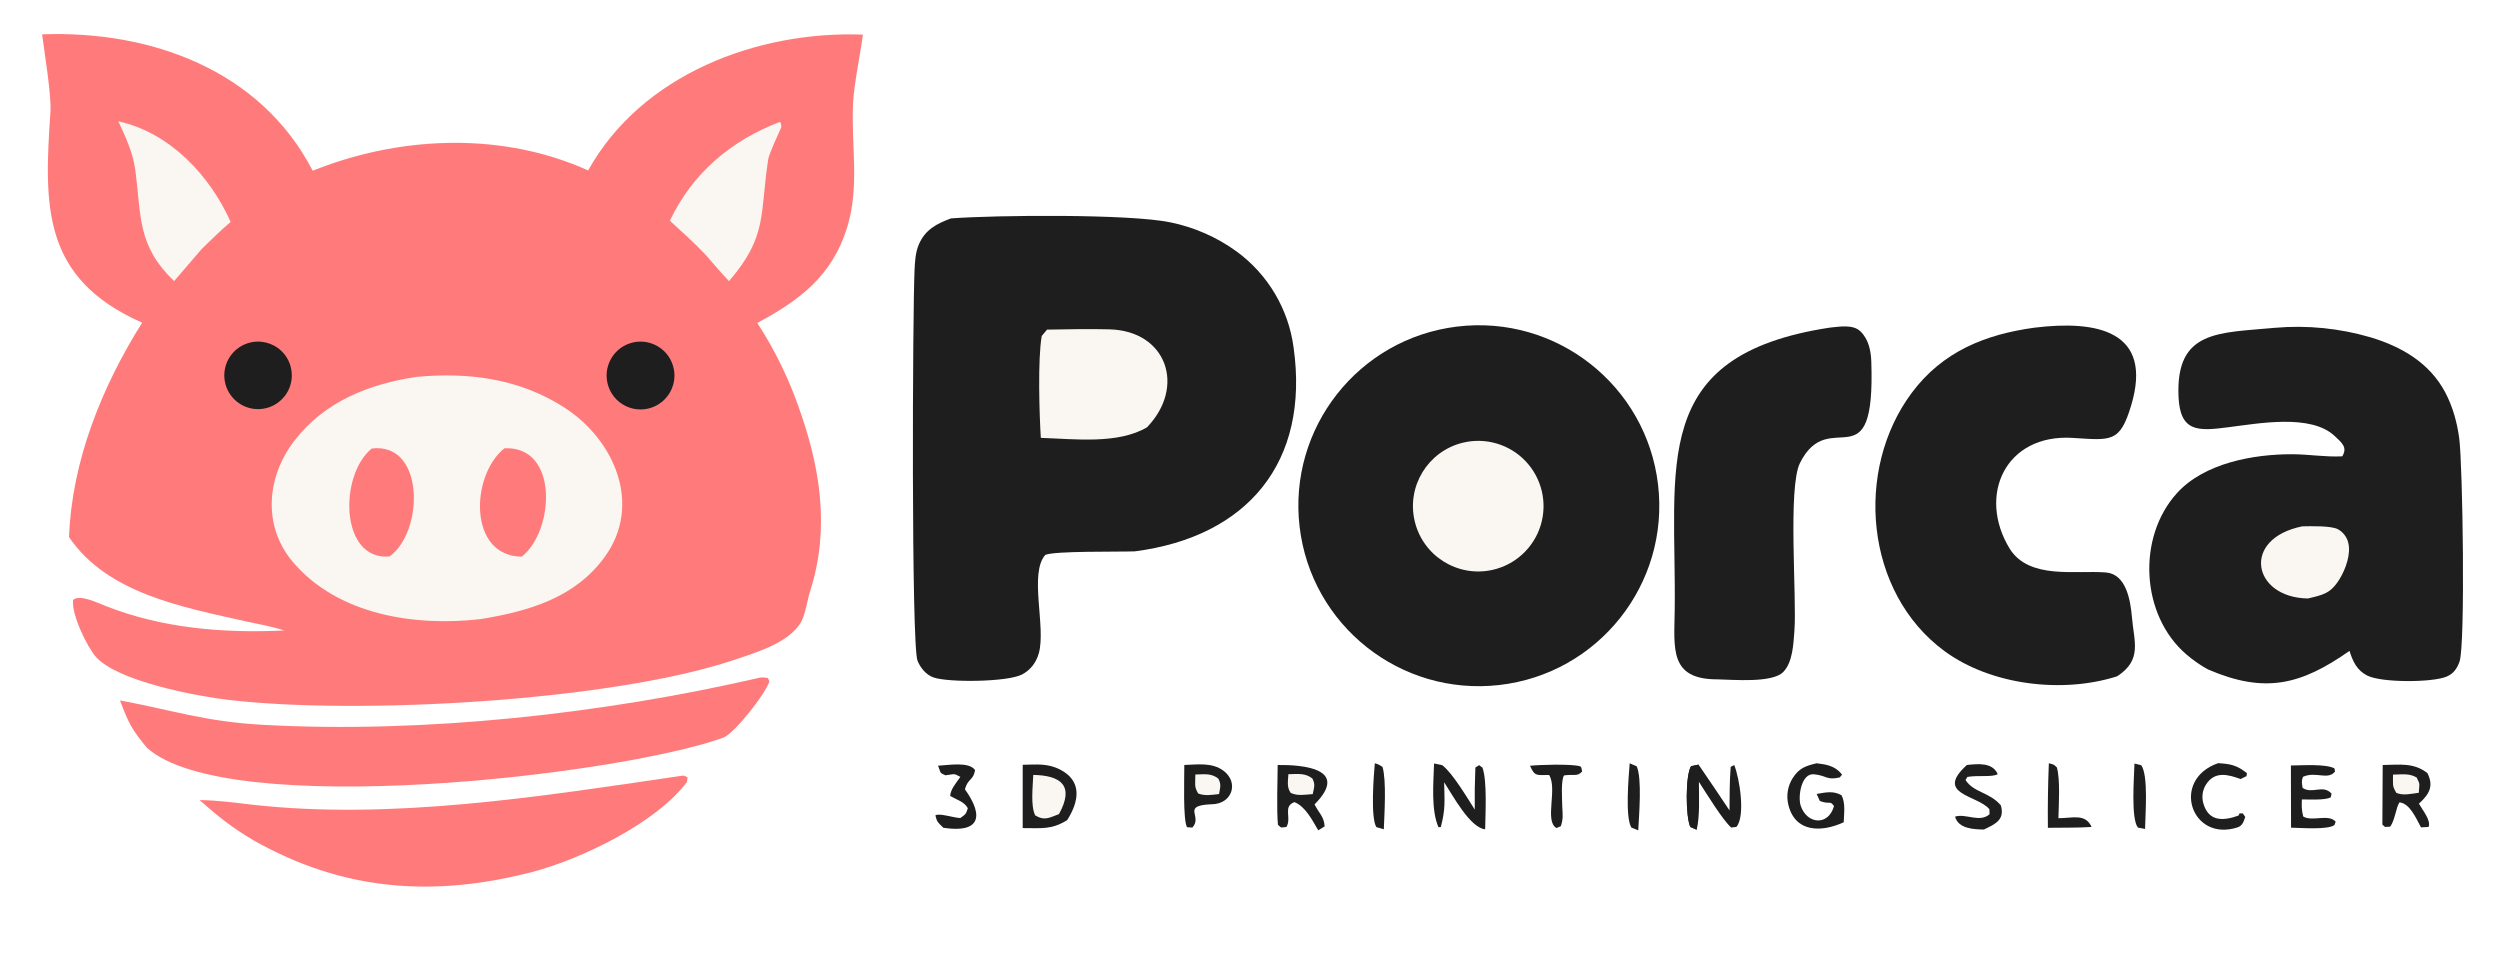
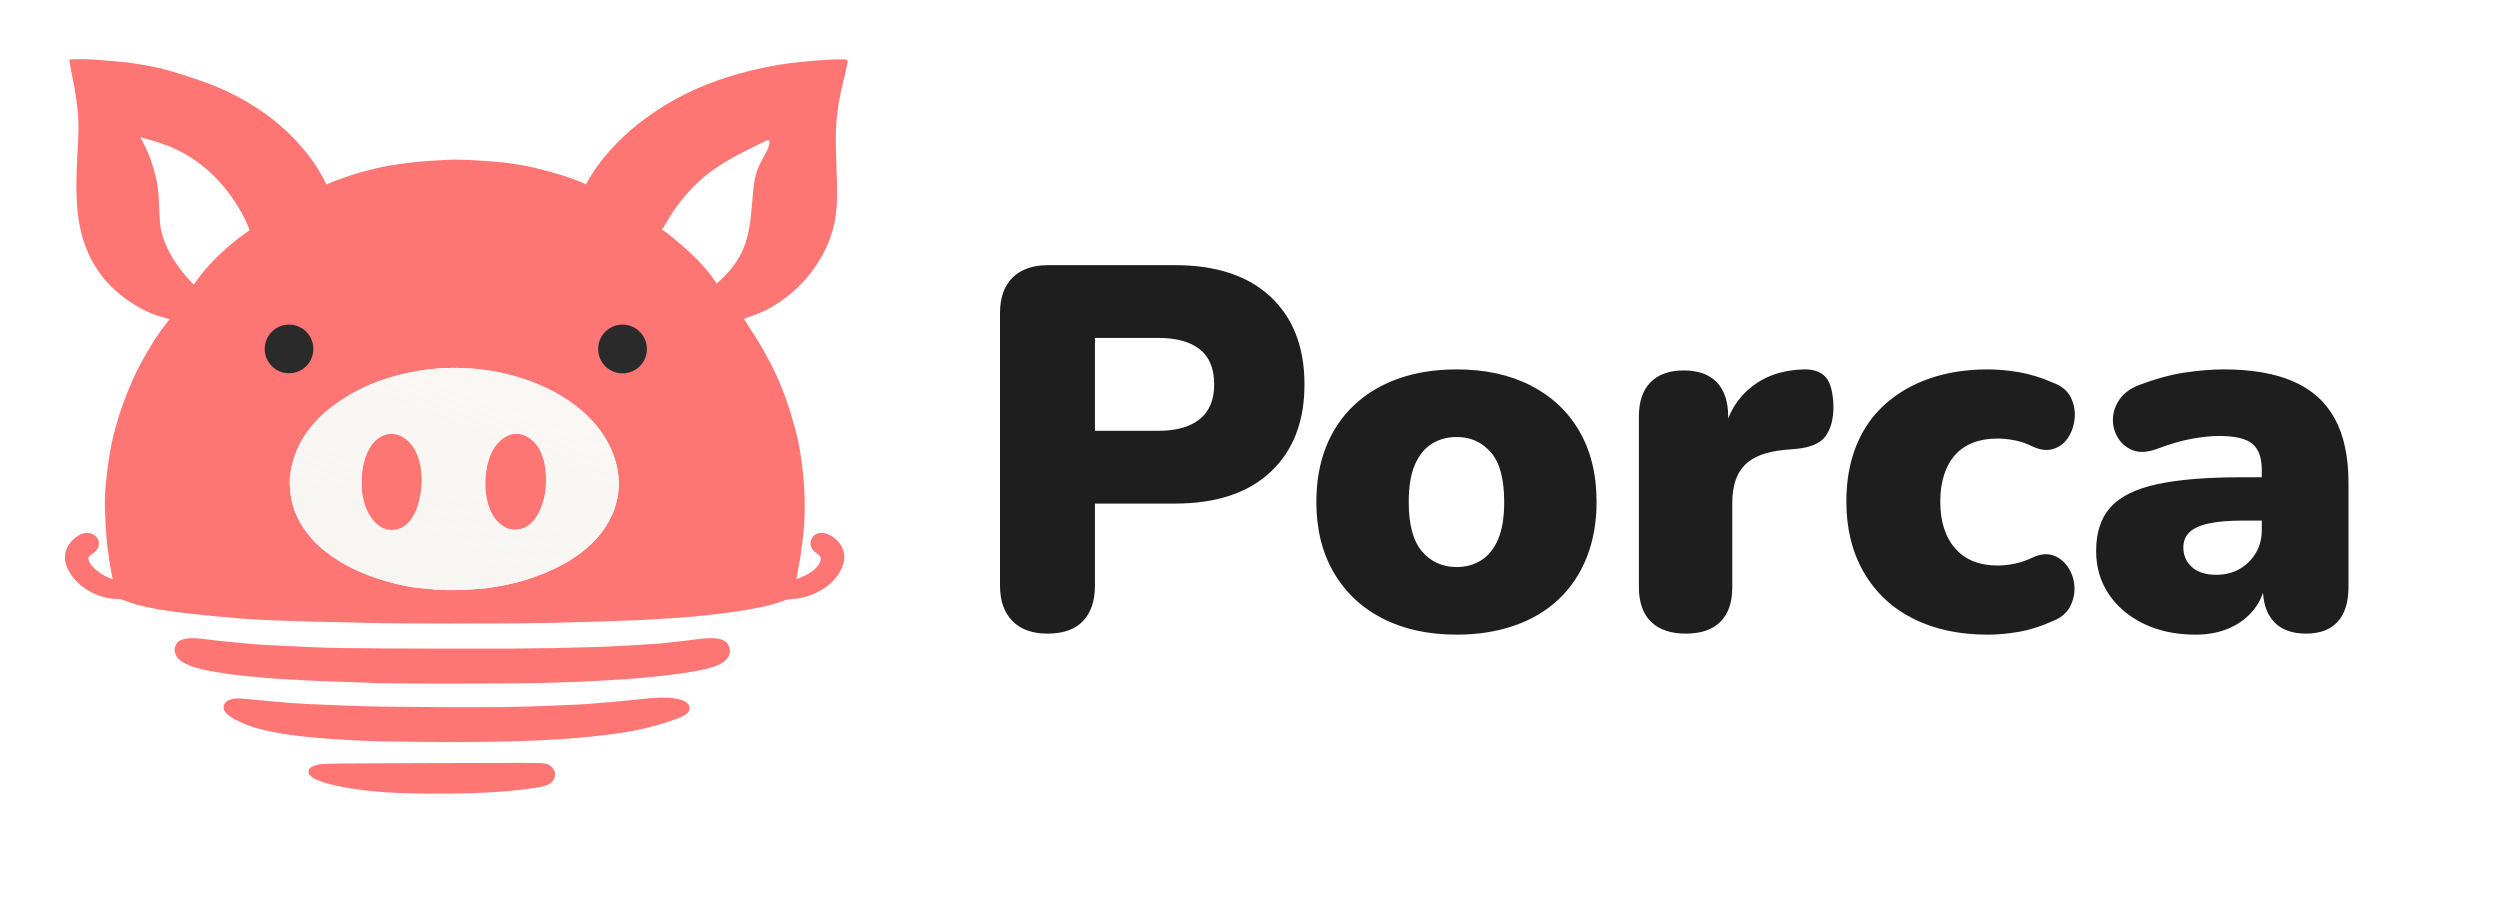
- <svg xmlns="http://www.w3.org/2000/svg" width="585.0" height="225.0" viewBox="60 100 585 225">
-   <path fill="#FF7B7B" transform="scale(0.5 0.5)" d="M139.698 216.07C190.364 214.197 241.887 232.616 266.337 279.899C267.458 279.457 268.581 279.023 269.707 278.595C309.609 263.46 355.979 262.005 395.249 279.768C420.282 234.79 474.405 214.383 523.833 216.189C522.56 226.062 519.655 239.127 519.216 248.761C518.333 268.156 522.372 287.235 516.494 306.336C509.474 329.148 494.271 340.483 474.429 351.15C482.223 363.159 488.597 376.033 493.423 389.512C503.864 418.348 508.592 447.178 499.112 476.767C497.864 480.661 496.949 487.26 495.102 490.727C489.468 501.301 471.978 505.934 461.238 509.613C403.302 528.199 287.458 534.624 226.934 527.556C212.461 525.866 174.717 518.922 164.686 507.197C160.938 502.817 153.34 487.778 154.22 480.755C157.288 478.057 165.225 481.939 169.772 483.726C196.152 494.094 224.719 496.371 252.979 495.074C247.191 493.094 241.103 492.153 235.142 490.811C205.882 484.226 170.267 477.879 152.306 451.373C153.638 415.668 167.717 380.958 186.511 351.017C139.449 330.183 140.611 296.345 143.612 252.201C144.116 244.783 140.762 224.269 139.698 216.07Z" />
-   <path fill="#FF7B7B" transform="scale(0.5 0.5)" d="M145.01 218.56C184.511 217.197 239.005 236.043 259.077 272.103C259.736 273.784 263.91 281.357 265.68 281.335C275.146 281.214 291.313 273.391 300.165 272.139C331.521 267.702 361.612 269.237 391.441 280.245C395.833 282.845 399.795 277.379 402.233 273.635C421.644 243.829 448.004 233.033 480.248 222.908C483.873 221.77 490.799 222.38 494.359 221.408C502.165 219.278 510.24 218.058 518.343 220.139C520.648 223.092 519.049 230.338 518.423 233.928C511.787 272 527.74 311.509 490.408 338.68C484.731 342.812 477.879 345.655 472.514 350.67C472.52 353.768 479.674 364.307 482.512 370.18C500.759 407.94 509.116 451.416 491.892 490.855C488.845 497.833 455.187 509.547 446.354 511.033C427.354 516.336 412.833 516.939 393.82 519.973C358.692 525.58 328.169 528.13 292.677 527.569C259.766 527.048 160.041 531.112 157.416 484.064C162.505 481.821 176.56 489.166 183.043 490.98C189.046 492.606 195.134 493.903 201.279 494.865C221.799 498.197 241.255 497.652 261.939 497.521C261.939 497.521 264.55 495.635 264.794 495.458C261.403 491.202 243.782 489.643 237.748 488.618C221.12 485.794 157.767 469.5 155.927 450.781C153.319 424.255 171.98 378.837 186.256 356.232C186.602 355.685 187.776 352.524 187.926 351.643C170.774 337.945 153.042 328.918 147.145 305.628C146.394 303.711 145.174 296.425 145.569 294.779C147.755 285.642 143.477 221.569 145.01 218.56Z" />
-   <path fill="#FAF7F2" transform="scale(0.5 0.5)" d="M315.137 376.356C339.577 374.12 363.445 377.227 384.569 391.03C407.539 406.038 420.648 436.139 403.115 460.492C389.241 479.764 367.449 486.055 344.965 489.732C314.337 493.276 278.451 487.882 257.306 463.301C242.843 446.488 244.639 423.38 257.717 406.33C271.831 387.927 292.819 379.621 315.137 376.356Z" />
-   <path fill="#FF7B7B" transform="scale(0.5 0.5)" d="M356.089 409.792C381.687 408.611 379.446 448.632 364.151 460.525C339.051 460.33 340.162 422.418 356.089 409.792Z" />
-   <path fill="#FF7B7B" transform="scale(0.5 0.5)" d="M293.996 409.898C318.853 406.87 318.507 448.758 302.321 460.419C279.071 462.485 278.571 422.397 293.996 409.898Z" />
-   <path fill="#FAF7F2" transform="scale(0.5 0.5)" d="M175.373 256.767C199.499 262.083 218.17 282.038 227.956 303.864C223.238 307.826 218.844 312.211 214.418 316.503L201.492 331.538C184.118 315.004 186.184 301.069 183.319 279.543C182.243 271.463 178.783 264.11 175.373 256.767Z" />
-   <path fill="#FAF7F2" transform="scale(0.5 0.5)" d="M484.912 257.091C485.746 257.83 485.408 257.793 485.701 259.399C484.417 262.244 479.899 272.143 479.538 274.471C475.544 300.241 479.357 310.489 461.183 331.554C457.652 327.933 453.636 323.105 450.232 319.238C445.045 313.719 439.085 308.436 433.493 303.285C444.068 281.041 462.13 265.756 484.912 257.091Z" />
-   <path fill="#1E1E1E" transform="scale(0.5 0.5)" d="M414.984 360.613C423.356 357.965 432.287 362.617 434.917 370.995C437.546 379.373 432.875 388.294 424.491 390.905C416.133 393.508 407.245 388.855 404.624 380.502C402.002 372.15 406.637 363.252 414.984 360.613Z" />
-   <path fill="#1E1E1E" transform="scale(0.5 0.5)" d="M235.916 360.635C241.424 358.857 247.463 360.233 251.658 364.221C255.853 368.208 257.532 374.17 256.034 379.761C254.537 385.352 250.102 389.676 244.476 391.033C236.218 393.025 227.863 388.132 225.561 379.956C223.258 371.779 227.832 363.245 235.916 360.635Z" />
-   <path fill="#1E1E1E" transform="scale(0.5 0.5)" d="M565.085 302.208C586.111 300.639 648.728 300.061 667.799 304.072C678.935 306.351 689.458 310.976 698.667 317.64C713.328 328.339 722.982 344.561 725.393 362.549C732.987 416.345 703.819 451.178 651.107 458.034C643.211 458.33 613.602 457.771 609.19 459.692C601.517 468.428 609.602 493.442 606.169 505.7C604.95 510.052 602.314 513.576 598.277 515.671C591.448 519.216 563.867 519.501 556.879 517.04C553.386 515.81 550.801 512.6 549.407 509.256C546.426 502.108 547.09 345.084 548.022 326.069C548.214 322.146 548.451 318.134 549.993 314.467C552.927 307.491 558.412 304.65 565.085 302.208Z" />
-   <path fill="#FAF7F2" transform="scale(0.5 0.5)" d="M610.023 354.264C619.821 354.095 629.437 353.876 639.246 354.134C666.027 354.837 675.061 380.997 656.801 399.979C643.176 407.971 623.248 405.473 607.111 404.922C606.434 394.496 605.602 368.267 607.53 357.234C608.511 356.065 609.342 355.075 610.023 354.264Z" />
-   <path fill="#1E1E1E" transform="scale(0.5 0.5)" d="M801.904 352.84C848.346 347.195 890.528 380.379 895.975 426.845C901.423 473.311 868.06 515.351 821.571 520.601C775.361 525.82 733.627 492.7 728.213 446.513C722.798 400.325 755.74 358.451 801.904 352.84Z" />
-   <path fill="#FAF7F2" transform="scale(0.5 0.5)" d="M804.397 407.238C815.086 404.561 826.39 407.847 833.979 415.837C841.568 423.827 844.267 435.284 841.043 445.822C837.819 456.36 829.172 464.346 818.411 466.723C802.094 470.327 785.907 460.156 782.075 443.89C778.243 427.625 788.186 411.297 804.397 407.238Z" />
-   <path fill="#1E1E1E" transform="scale(0.5 0.5)" d="M1184.62 353.414C1199.67 352.098 1214.84 353.602 1229.35 357.849C1243.92 362.2 1257.08 369.845 1264.38 383.656C1267.9 390.318 1269.92 397.699 1270.92 405.144C1272.55 417.367 1273.83 501.592 1271.07 509.597C1269.92 512.9 1268.21 515.34 1264.91 516.689C1258.05 519.485 1234.61 519.528 1227.92 516.195C1223.08 513.781 1221.1 509.548 1219.57 504.617C1196.79 520.583 1179.95 524.784 1153.27 513.263C1149.67 511.272 1146.28 508.913 1143.17 506.223C1121.83 487.859 1120.07 451.49 1138.77 430.834C1151.54 416.719 1174.54 412.539 1192.75 412.58C1200.61 412.597 1208.25 413.969 1216.18 413.564C1218.76 409.32 1215.97 407.198 1212.57 404.004C1201.46 393.585 1176.91 398.187 1163.14 399.912C1148.75 401.795 1140.23 402.407 1139.54 385.47C1138.27 354.341 1158.42 355.88 1184.62 353.414Z" />
-   <path fill="#FAF7F2" transform="scale(0.5 0.5)" d="M1197.49 446.327C1201.3 446.27 1211.07 445.957 1214.23 447.728C1216.54 449.02 1218.23 451.196 1218.92 453.758C1220.4 459.096 1217.78 466.323 1214.96 470.942C1210.78 477.774 1207.25 478.389 1200.1 480.091C1174.03 479.655 1168.8 452.082 1197.49 446.327Z" />
-   <path fill="#1E1E1E" transform="scale(0.5 0.5)" d="M1072.2 353.343C1101.09 349.798 1127.93 354.63 1117.37 389.798C1112.13 407.273 1108.02 406.072 1090.01 404.936C1058.6 402.955 1045.25 431.798 1060.58 456.866C1069.72 471.307 1091.29 466.804 1105.53 467.905C1114.99 468.636 1117.03 480.775 1117.71 488.507C1118.7 500.359 1122.7 508.778 1110.81 516.51C1085.35 524.664 1051.85 520.732 1030.07 504.748C992.74 477.359 987.755 419.974 1014.72 383.819C1029.09 364.544 1049.1 356.471 1072.2 353.343Z" />
-   <path fill="#1E1E1E" transform="scale(0.5 0.5)" d="M976.403 353.319C980.997 352.87 987.17 351.728 990.637 355.034C994.633 358.844 995.608 364.453 995.771 369.252C997.746 427.439 976.282 388.998 962.401 416.645C956.611 428.178 960.985 479.836 959.779 495.324C959.324 501.167 959.043 509.964 954.533 514.521C949.366 519.741 931.162 518.083 923.75 517.936C901.165 517.996 903.528 503.502 903.762 485.698C904.653 418.04 891.125 366.272 976.403 353.319Z" />
-   <path fill="#FF7B7B" transform="scale(0.5 0.5)" d="M475.604 517.133C477.352 516.913 477.616 517.096 479.401 517.306L480.073 518.89C478.225 524.854 463.572 543.421 458.43 545.263C408.814 563.033 226.314 583.908 188.75 549.947C181.708 541.51 180.029 538.169 176.176 527.803C200.81 532.379 215.826 537.696 242.866 539.204C318.066 543.397 402.526 534.067 475.604 517.133Z" />
-   <path fill="#FF7B7B" transform="scale(0.5 0.5)" d="M468.745 521.497C471.322 521.342 471.365 521.189 473.83 522.246C474.835 531.602 454.94 543.751 446.029 545.835C379.476 561.398 307.315 568.754 239.116 561.563C222.048 559.763 209.153 559.528 193.847 550.857C189.637 546.843 181.708 538.795 182.35 532.807C182.593 532.74 213.267 538.743 216.836 539.175C300.296 549.277 386.965 539.256 468.745 521.497Z" />
-   <path fill="#FF7B7B" transform="scale(0.5 0.5)" d="M437.186 563.332C440.558 562.982 439.141 562.603 441.784 563.774L441.509 565.951C427.35 585.019 391.994 602.175 368.745 608.174C322.45 620.118 280.237 616.894 238.475 593.17C228.191 587.033 222.146 582.182 213.412 574.44C221.862 574.525 229.33 575.602 237.687 576.552C302.898 583.96 372.797 572.773 437.186 563.332Z" />
-   <path fill="#1E1E1E" transform="scale(0.5 0.5)" d="M598.628 557.92C604.925 557.824 610.207 557.131 616.076 560.13C626.495 565.453 625.142 574.849 619.433 583.819C611.975 588.451 607.359 587.503 598.615 587.544L598.628 557.92Z" />
-   <path fill="#FAF7F2" transform="scale(0.5 0.5)" d="M603.567 562.666C616.314 562.885 623.056 567.534 615.59 581.013C610.884 582.779 608.752 584.235 604.438 581.573C602.26 576.861 603.369 568.269 603.567 562.666Z" />
-   <path fill="#1E1E1E" transform="scale(0.5 0.5)" d="M717.953 558.021C729.64 557.868 751.882 559.662 735.217 576.453C737.297 580.653 739.687 582.163 739.925 586.75L736.933 588.582C734.158 583.881 730.933 577.384 725.779 575.393C720.204 577.51 724.64 582.585 722.051 587.02C718.923 587.273 720.153 587.761 718.074 586.003C717.424 579.144 717.888 565.445 717.953 558.021Z" />
-   <path fill="#FAF7F2" transform="scale(0.5 0.5)" d="M722.95 562.325C727.45 562.248 730.898 561.679 734.23 564.381C735.627 567.221 735.023 568.32 734.362 571.64C730.704 571.897 727.199 572.608 724.051 571.07C722.162 568.428 722.794 565.766 722.95 562.325Z" />
-   <path fill="#1E1E1E" transform="scale(0.5 0.5)" d="M1235.1 558.022C1243.07 557.904 1249.67 556.805 1256.04 561.835C1259.12 567.951 1256.89 571.67 1252.06 576.115C1253.67 579.038 1257.87 584.011 1256.56 587.007L1253.03 587.212C1250.73 582.999 1247.84 576.002 1242.95 575.497C1241.25 578.078 1240.99 583.378 1238.65 586.876L1236.18 587.017L1234.95 585.897L1235.1 558.022Z" />
-   <path fill="#FAF7F2" transform="scale(0.5 0.5)" d="M1239.92 562.524C1244.05 562.442 1247.72 561.816 1251.04 563.916C1252.78 567.552 1252.23 566.494 1251.99 571.01C1248.31 571.495 1244.74 572.45 1241.49 571.065C1239.35 567.529 1240.02 567.004 1239.92 562.524Z" />
-   <path fill="#1E1E1E" transform="scale(0.5 0.5)" d="M674.256 558.005C680.46 557.817 687.298 556.709 692.633 560.741C699.969 566.287 696.617 576.319 687.074 576.392C672.496 576.98 683.058 581.887 678.028 587.299L675.539 587.14C673.559 583.823 674.288 563.758 674.256 558.005Z" />
-   <path fill="#FAF7F2" transform="scale(0.5 0.5)" d="M679.429 562.466C683.829 562.384 686.877 561.805 690.179 564.392C691.624 567.212 691.071 568.291 690.51 571.627C686.824 571.984 684.19 572.615 680.76 571.366C678.741 568.05 679.443 566.786 679.429 562.466Z" />
-   <path fill="#1E1E1E" transform="scale(0.5 0.5)" d="M791.145 557.305L794.978 558.105C799.752 561.73 806.642 573.316 810.185 578.882C810.105 572.321 810.201 565.76 810.474 559.204L812.219 558.098L813.777 559.239C816.05 565.381 815.168 580.878 815.05 588.111C807.913 587.376 799.862 572.161 795.857 566.086C796.037 574.867 796.549 578.596 794.291 587.064L793.198 587.137C789.673 579.041 790.856 566.272 791.145 557.305Z" />
-   <path fill="#1E1E1E" transform="scale(0.5 0.5)" d="M914.026 588.317L911.072 587.017C908.84 582.129 908.728 562.987 911.406 558.579L914.914 557.838C919.806 564.946 924.638 572.095 929.409 579.284C929.465 572.484 929.42 565.672 929.969 558.895L931.62 558.05C934.088 564.097 936.986 581.89 932.64 586.989L930.236 587.301C926.441 584.144 918.214 570.734 915.08 565.881C915.099 572.402 915.602 582.296 914.026 588.317Z" />
-   <path fill="#1E1E1E" transform="scale(0.5 0.5)" d="M914.026 588.317L911.072 587.017C908.84 582.129 908.728 562.987 911.406 558.579L914.914 557.838C909.229 565.438 913.991 577.899 914.026 588.317Z" />
-   <path fill="#1E1E1E" transform="scale(0.5 0.5)" d="M970.131 557.216C971.009 557.315 971.885 557.433 972.758 557.57C976.517 558.136 979.75 559.4 982.086 562.557L980.997 563.837C974.757 565.263 974.93 562.95 968.943 562.363C962.919 561.772 961.36 572.953 962.716 577.042C965.585 585.69 975.577 586.775 978.318 577.276C976.363 574.41 976.601 576.692 971.683 574.864L970.2 571.571C974.768 570.756 977.946 570.059 981.821 572.147C983.746 575.813 983.016 580.457 982.863 584.822C972.674 589.526 960.135 589.85 956.942 576.616C955.896 572.343 956.641 567.829 959.006 564.12C962.03 559.426 964.989 558.481 970.131 557.216Z" />
-   <path fill="#1E1E1E" transform="scale(0.5 0.5)" d="M1192.14 558.251C1197.27 558.223 1208.41 557.399 1212.53 559.611L1212.8 561.069C1209.4 565.334 1203.81 560.797 1197.79 563.555C1196.98 565.687 1197.3 566.536 1197.63 568.774C1202.32 571.779 1207.11 566.956 1211.17 571.422L1210.77 573.205C1207.89 574.555 1200.87 574.141 1197.28 574.133C1197.16 577.735 1197.12 578.605 1197.89 582.106C1202.07 584.719 1209.62 580.72 1213.09 584.533L1212.52 586.128C1209.35 588.45 1197 587.433 1192.21 587.354L1192.14 558.251Z" />
-   <path fill="#1E1E1E" transform="scale(0.5 0.5)" d="M1040.5 558.018C1045.4 557.492 1052.54 556.638 1054.93 562.311C1052.38 563.842 1045.66 562.709 1040.7 563.613L1039.87 565.045C1043.75 571.036 1051.1 570.649 1056.41 576.929C1058.28 583.516 1054.12 585.564 1048.43 588.225C1043.73 588.118 1036.54 587.913 1034.96 582.178C1040.1 580.587 1046.44 585.149 1051.11 581.076L1051.05 578.756C1045.66 572.024 1025.13 571.925 1040.5 558.018Z" />
-   <path fill="#1E1E1E" transform="scale(0.5 0.5)" d="M1158.07 557.165C1164 557.505 1166.8 558.109 1171.55 561.82L1171.38 563.221L1168.6 564.587C1162.69 562.436 1156.45 560.725 1152.36 567.24C1150.77 569.838 1150.32 572.984 1151.15 575.92C1153.61 584.739 1160.73 584.196 1167.65 581.667L1168.1 580.662L1169.66 580.682L1170.78 582.322C1170.11 584.268 1169.54 586.437 1167.21 587.201C1145.46 594.315 1135.73 564.93 1158.07 557.165Z" />
-   <path fill="#1E1E1E" transform="scale(0.5 0.5)" d="M559.009 558.35C564.138 558.089 573.424 556.338 576.334 560.391C575.549 565.323 572.942 564.256 571.581 569.393C581.111 582.726 577.867 589.915 561.505 587.406C559.056 585.004 558.506 584.788 557.755 581.612C559.519 580.419 565.437 582.544 569.408 582.861C571.954 580.976 572.016 581.151 572.944 578.235C571.265 575.246 568.254 574.51 564.68 572.528C564.817 569.403 567.558 566.296 569.459 563.581C566.048 561.745 567.044 562.34 562.43 562.837C559.569 561.461 560.525 562.148 559.009 558.35Z" />
-   <path fill="#1E1E1E" transform="scale(0.5 0.5)" d="M836.051 558.385C840.221 557.897 854.913 557.45 859.29 558.571C860.245 558.815 860.17 559.869 860.436 561.058C858.094 563.578 857.022 562.202 851.967 562.89C850.452 565.197 851.084 574.145 851.138 577.5C851.309 581.199 851.677 583.141 850.463 586.659L848.458 587.512C842.665 584.446 849.028 569.118 844.978 562.683C839.134 562.731 838.284 563.443 836.051 558.385Z" />
-   <path fill="#1E1E1E" transform="scale(0.5 0.5)" d="M1078.86 557.203C1081.05 557.784 1081.1 557.602 1082.64 559.203C1084.23 564.965 1083.5 576.45 1083.34 582.915C1090.19 582.905 1095.89 580.597 1098.87 587.015C1092.76 587.44 1084.68 587.32 1078.41 587.41C1078.3 577.339 1078.45 567.266 1078.86 557.203Z" />
-   <path fill="#1E1E1E" transform="scale(0.5 0.5)" d="M1118.93 557.362L1122.1 558.114C1125.5 562.893 1124.01 580.985 1123.89 587.956L1120.53 587.295C1117.21 583.092 1118.76 563.726 1118.93 557.362Z" />
-   <path fill="#1E1E1E" transform="scale(0.5 0.5)" d="M763.411 557.218C765.169 557.672 765.444 557.966 767.022 558.906C768.922 565.426 767.897 580.702 767.625 588.112L764.12 587.078C761.38 582.488 762.883 563.219 763.411 557.218Z" />
-   <path fill="#1E1E1E" transform="scale(0.5 0.5)" d="M882.695 557.234L885.986 558.643C888.539 564.326 887.052 581.759 886.694 588.614L883.49 587.312C880.507 582.491 882.207 563.53 882.695 557.234Z" />
+ <svg xmlns="http://www.w3.org/2000/svg" width="660" height="240" viewBox="0 0 660 240">
+   <g transform="translate(8 8) scale(0.21875)">
+     <path fill="#FE7674" d="M46.943 35.192C68.385 33.833 89.842 36.411 111.251 38.207C120.476 38.98 129.593 40.703 138.729 42.198C160.936 45.832 182.412 52.922 203.725 60.143C235.206 70.811 265.158 86.275 291.482 106.571C317.216 126.412 343.416 155.624 357.257 186.058C363.539 183.305 371.062 180.604 377.394 178.304C395.696 171.658 420.991 164.787 441.001 162.075C451.484 160.655 461.953 159.062 472.5 158.245C481.992 157.51 491.495 156.95 501 156.417C519.728 155.367 538.485 156.977 557.199 158.254C576.867 159.596 596.415 162.71 615.503 167.642C632.345 171.994 652.877 177.64 668.498 184.996C669.184 185.319 669.853 185.674 670.525 186.024C685.702 157.649 709.972 131.26 735.198 111.83C744.644 104.554 754.64 97.406 764.809 91.203C776.151 84.284 785.484 79.413 797.5 73.535C803.815 70.446 810.372 67.953 816.873 65.303C849.068 52.183 893.342 41.54 929 38.282C931.686 38.037 980.942 33.01 985.794 35.867C987.11 36.642 986.021 40.184 985.787 41.199C985.786 41.203 985.456 42.745 985.455 42.749C983.165 53.981 980.312 65.055 977.844 76.245C976.565 82.041 975.681 87.917 974.759 93.78C969.962 124.306 973.018 155.298 973.59 186C974.082 212.42 972.937 233.02 962.738 257.238C948.314 291.488 922.49 319.137 889.814 336.713C880.265 341.849 870.985 344.289 861.146 348.295C861.621 349.031 862.1 349.765 862.568 350.506C867.887 358.93 873.492 367.187 878.7 375.675C883.601 383.661 892.632 400.17 897.044 409.237C903.962 423.455 910.496 439.423 915.25 454.485C920.215 470.217 925.418 487.392 928.243 503.622C933.446 533.512 935.874 563.967 934.021 594.25C932.941 611.898 931.791 618.419 929.43 634.999C928.127 644.151 926.021 653.118 924.631 662.241C933.709 659.189 946.782 652.976 951.798 644.334C954.137 640.305 955.434 636.25 951.494 633.022C949.381 631.291 947.057 629.807 945.139 627.862C940.387 623.046 940.357 615.055 945.253 610.258C951.306 604.325 960.498 606.138 966.91 610.273C988.578 624.246 985.555 645.897 969.865 663.375C958.866 675.627 940.761 684.018 924.5 685.878C919.974 686.395 915.349 686.361 911.011 687.751C907.485 688.88 904.026 690.211 900.499 691.338C888.449 695.189 875.948 697.422 863.499 699.67C863.495 699.671 862.504 699.843 862.501 699.844C854.274 701.184 846.003 702.24 837.749 703.399C837.745 703.4 835.753 703.664 835.749 703.664C823.519 705.163 811.271 706.518 799 707.634C798.996 707.634 797.706 707.746 797.702 707.747C780.453 709.158 762.038 710.343 745.25 711.29C745.246 711.29 743.254 711.397 743.25 711.397C704.44 713.274 665.591 714.118 626.75 715.198C626.746 715.198 625.004 715.235 625 715.235C587.506 715.957 550.001 715.804 512.5 715.979C512.496 715.979 505.504 715.998 505.5 715.998C475.499 715.877 445.497 715.835 415.5 715.371C415.496 715.371 411.754 715.304 411.75 715.304C403.336 715.092 394.914 714.76 386.5 714.634C354.231 714.151 321.999 713.216 289.75 712.002C289.746 712.001 287.754 711.923 287.75 711.922C277.492 711.458 267.251 710.718 257 710.127C255.158 710.02 253.316 709.902 251.479 709.731C230.557 707.79 209.618 706.034 188.75 703.582C166.148 700.926 143.478 697.851 121.74 691.119C118.201 690.023 110.954 686.749 107.753 686.49C105.257 686.288 102.745 686.353 100.249 686.149C86.935 685.062 72.312 678.993 61.944 670.583C45.254 657.045 32.894 634.637 50.095 616.285C71.056 593.923 91.831 615.334 78.783 628.785C75.779 631.881 69.103 634.06 70.243 638.792C72.539 648.324 86.982 657.751 95.504 660.971C96.796 661.459 98.121 661.852 99.427 662.302C98.395 656.519 96.921 650.817 96.114 644.999C94.613 634.18 92.831 623.391 91.997 612.5C90.583 594.029 88.958 569.599 90.9 549.75C92.773 530.612 95.07 511.472 99.457 492.749C103.836 474.06 109.609 455.69 116.815 437.899C121.782 425.637 127.314 412.909 133.686 401.303C143.85 382.793 154.634 364.876 168.214 348.631C163.251 347.446 158.391 345.877 153.532 344.323C129.961 336.787 103.118 317.879 87.783 298.373C57.192 259.462 54.487 216.795 55.917 169.25C56.629 145.58 59.488 121.858 57.275 98.281C56.539 90.445 55.397 82.658 54.235 74.874C52.247 61.553 48.722 48.521 46.943 35.192ZM451.073 670.057C451.682 670.318 452.333 670.444 452.988 670.545C454.496 670.778 455.99 671.208 457.502 671.444C460.915 671.978 464.316 672.606 467.752 672.954C471.925 673.378 476.098 673.79 480.273 674.199C481.039 674.275 481.81 674.279 482.579 674.295C483.217 674.361 483.859 674.387 484.499 674.429C485.595 674.5 486.655 674.798 487.751 674.888C498.389 675.757 509.078 675.674 519.75 675.474C527.218 675.334 534.569 674.598 542.001 674.047C545.455 673.79 554.165 673.211 557.1 672.179C558.284 672.077 559.391 671.949 560.565 671.761C568.118 670.551 575.666 669.117 583.088 667.253C584.029 667.079 584.788 666.894 585.756 666.643C601.687 662.517 617.628 657.007 632.483 649.874C656.116 638.527 677.073 623.786 692.269 602.114C722.056 559.633 712.606 509.173 678.914 472.06C643.826 433.41 586.809 412.697 535.5 408.401C499.612 405.395 464.604 409.165 430.298 420.193C405.276 428.237 384.093 439.036 363.389 454.734C342.063 470.904 323.201 495.141 316.747 521.48C315.265 526.576 314.194 531.806 313.883 537.104C312.4 541.323 313.432 555.567 314.161 560.5C317.111 580.482 325.442 597.058 338.663 612.34C361.77 639.047 398.221 656.342 431.752 665.496C438.107 667.23 444.556 669.044 451.073 670.057ZM264.647 241.357C261.825 232.875 257.668 224.903 253.213 217.154C235.284 185.974 209.062 159.21 176.287 143.874C161.518 136.963 148.747 133.074 132.922 129.277C134.739 133.038 136.777 136.686 138.664 140.412C146.248 155.384 153.139 178.731 154.488 195.5C155.419 207.065 155.614 218.673 156.393 230.25C158.354 259.401 177.314 286.627 197.14 306.974C199.983 303.275 202.617 299.419 205.477 295.734C219.896 277.153 238.507 260.254 257.426 246.384C259.791 244.651 262.196 242.965 264.647 241.357ZM828.524 305.637C831.667 302.744 834.778 299.815 837.776 296.772C868.337 265.747 868.478 237.447 872.219 196C873.81 178.375 875.754 168.98 884.589 153.781C886.177 151.049 899.703 127.147 886.262 134.025C877.381 138.57 868.355 142.827 859.501 147.425C837.958 158.613 818.782 170.217 801.55 187.549C784.734 204.464 774.829 219.201 762.365 240.813C769.803 244.722 778.589 253.066 785.22 258.574C797.903 269.109 812.186 283.234 821.984 296.501C824.21 299.514 826.358 302.582 828.524 305.637Z" />
+     <defs>
+       <linearGradient id="gradient_0" gradientUnits="userSpaceOnUse" x1="458.728" y1="677.247" x2="566.643" y2="409.348">
+         <stop offset="0" stop-color="#F7F5F1" stop-opacity="0.898" />
+         <stop offset="1" stop-color="#FAF7F4" />
+       </linearGradient>
+     </defs>
+     <path fill="url(#gradient_0)" d="M316.747 521.48C323.201 495.141 342.063 470.904 363.389 454.734C384.093 439.036 405.276 428.237 430.298 420.193C464.604 409.165 499.612 405.395 535.5 408.401C586.809 412.697 643.826 433.41 678.914 472.06C712.606 509.173 722.056 559.633 692.269 602.114C677.073 623.786 656.116 638.527 632.483 649.874C617.628 657.007 601.687 662.517 585.756 666.643C584.788 666.894 584.029 667.079 583.088 667.253C582.205 667.134 580.645 666.785 579.775 666.911C579.435 666.96 578.487 667.789 578.862 666.872C579.512 665.281 574.755 666.847 577.002 666.988C577.922 667.046 578.237 667.066 577.364 667.865C576.606 668.559 575.676 667.062 574.836 668.23C574.642 668.498 573.226 668.714 572.696 668.855C571.975 669.048 571.233 668.993 570.513 669.225C569.3 669.616 568.505 669.4 567.196 669.853C566.386 670.133 564.21 670.327 563.255 670.17C561.368 669.861 559.944 670.12 558.23 670.962C557.514 671.314 557.458 671.501 557.1 672.179C554.165 673.211 545.455 673.79 542.001 674.047C534.569 674.598 527.218 675.334 519.75 675.474C509.078 675.674 498.389 675.757 487.751 674.888C486.655 674.798 485.595 674.5 484.499 674.429C483.859 674.387 483.217 674.361 482.579 674.295C482.771 674.207 483.95 673.882 483.505 673.502C482.674 672.794 478.961 673.636 477.502 673.092C476.567 672.743 475.747 672.714 474.737 672.776C473.616 672.844 473.522 672.783 472.516 672.362C472.161 672.214 471.64 672.143 471.656 672.126C471.747 672.031 471.853 672.259 472.146 672.038C472.493 671.775 474.528 672.408 474.528 671.511C474.528 670.441 472.62 670.684 472.003 670.712C470.806 670.765 469.449 671.128 468.27 670.839C466.563 670.42 465.061 670.442 463.247 670.506C462.477 670.533 461.743 670.999 460.998 670.862C460.859 670.836 460.037 670.809 460.025 670.803C459.744 670.673 459.793 670.85 459.889 670.733C459.935 670.677 461.172 670.624 461.497 670.42C462.515 669.78 458.801 670.011 457.262 670.142C455.749 670.272 456.353 670.297 455.004 669.801C454.255 669.525 454.35 669.725 453.898 669.707C452.217 669.643 452.313 668.535 451.073 670.057C444.556 669.044 438.107 667.23 431.752 665.496C398.221 656.342 361.77 639.047 338.663 612.34C325.442 597.058 317.111 580.482 314.161 560.5C313.432 555.567 312.4 541.323 313.883 537.104C314.322 536.18 314.692 535.51 314.898 534.507C315.119 533.43 314.964 533.013 315.076 532.02C315.24 530.565 315.499 532.997 315.964 532.492C316.551 531.855 316.58 528.22 316.644 527.507C316.827 525.463 316.872 523.538 316.747 521.48ZM577.642 601.67C577.762 602.602 577.928 602.348 578.803 602.802C580.179 603.517 580.358 602.79 581.821 603.537C582.315 603.789 583.423 603.75 583.426 603.776C583.458 604.1 582.352 603.991 582.25 603.991C581.181 603.987 581.349 604.724 582.708 604.598C584.35 604.446 584.728 604.326 586.509 604.392C587.104 604.414 588.407 604.759 588.859 604.456C589.989 603.697 589.007 602.972 590.71 603.135C591.701 603.229 595.436 601.81 596.372 601.484C597.146 601.215 598.03 601.383 598.593 600.719C599.315 599.866 600.223 599.323 601.195 598.804C601.968 598.391 602.509 597.86 603.224 597.369C605.128 596.063 606.19 594.717 607.841 593.054C608.462 592.428 608.789 591.661 609.389 591.006C610.174 590.148 610.591 588.983 611.332 588.051C612.49 586.596 613.067 585.251 614.085 583.727C615.36 581.818 615.843 580.201 616.758 578.128C617.067 577.431 617.183 576.694 617.511 576.003C618.093 574.78 620.103 568.83 620.175 567.981C620.235 567.268 620.444 566.686 620.572 565.987C620.703 565.271 621.095 564.7 621.175 563.981C621.278 563.048 621.534 562.178 621.68 561.247C621.889 559.909 622.583 559.75 621.089 559.698C619.089 571.022 615.252 582.174 607.98 591.238C601.189 599.703 590.315 604.727 579.501 602.072C578.87 601.917 578.289 601.747 577.642 601.67ZM400.076 536.425C398.393 536.079 398.818 534.879 397.916 533.995C397.586 533.671 397.297 534.507 397.733 534.982C397.932 535.199 397.487 536.457 397.461 536.979C397.387 538.464 398.441 539.563 398.49 540.996C398.544 542.537 398.441 543.98 398.653 545.497C398.928 547.468 398.226 549.176 398.467 551.005C398.537 551.538 399.178 552.291 399.117 552.539C398.891 553.466 399.059 553.685 399.961 554.018C400.053 552.347 399.965 550.673 399.921 549C399.82 545.11 400.051 541.256 400.091 537.371C400.091 537.37 400.076 536.426 400.076 536.425Z" />
+     <path fill="#FE7674" d="M577.642 601.67C577.02 601.416 576.398 601.164 575.78 600.901C544.541 587.618 544.344 533.86 557.472 508.233C564.678 494.167 579.665 482.454 596 488.919C621.876 499.161 624.828 536.298 621.089 559.698C619.089 571.022 615.252 582.174 607.98 591.238C601.189 599.703 590.315 604.727 579.501 602.072C578.87 601.917 578.289 601.747 577.642 601.67Z" />
+     <path fill="#FE7674" d="M400.076 536.425C400.606 533.543 400.935 530.63 401.449 527.745C412.142 467.74 467.762 477.709 471.955 534.751C472.065 536.249 472.146 537.749 472.207 539.25C473.079 560.709 465.806 599.654 439.501 602.808C422.375 604.862 410.497 590.119 404.923 575.768C402.253 568.895 401.405 562.952 400.307 555.754C400.218 555.171 400.083 554.595 399.961 554.018C400.053 552.347 399.965 550.673 399.921 549C399.82 545.11 400.051 541.256 400.091 537.371C400.091 537.37 400.076 536.426 400.076 536.425Z" />
+     <path fill="#F9F7F5" fill-opacity="0.98" d="M621.089 559.698C622.583 559.75 621.889 559.909 621.68 561.247C621.534 562.178 621.278 563.048 621.175 563.981C621.095 564.7 620.703 565.271 620.572 565.987C620.444 566.686 620.235 567.268 620.175 567.981C620.103 568.83 618.093 574.78 617.511 576.003C617.183 576.694 617.067 577.431 616.758 578.128C615.843 580.201 615.36 581.818 614.085 583.727C613.067 585.251 612.49 586.596 611.332 588.051C610.591 588.983 610.174 590.148 609.389 591.006C608.789 591.661 608.462 592.428 607.841 593.054C606.19 594.717 605.128 596.063 603.224 597.369C602.509 597.86 601.968 598.391 601.195 598.804C600.223 599.323 599.315 599.866 598.593 600.719C598.03 601.383 597.146 601.215 596.372 601.484C595.436 601.81 591.701 603.229 590.71 603.135C589.007 602.972 589.989 603.697 588.859 604.456C588.407 604.759 587.104 604.414 586.509 604.392C584.728 604.326 584.35 604.446 582.708 604.598C581.349 604.724 581.181 603.987 582.25 603.991C582.352 603.991 583.458 604.1 583.426 603.776C583.423 603.75 582.315 603.789 581.821 603.537C580.358 602.79 580.179 603.517 578.803 602.802C577.928 602.348 577.762 602.602 577.642 601.67C578.289 601.747 578.87 601.917 579.501 602.072C590.315 604.727 601.189 599.703 607.98 591.238C615.252 582.174 619.089 571.022 621.089 559.698Z" />
+     <path fill="#F9F7F5" fill-opacity="0.859" d="M399.961 554.018C399.059 553.685 398.891 553.466 399.117 552.539C399.178 552.291 398.537 551.538 398.467 551.005C398.226 549.176 398.928 547.468 398.653 545.497C398.441 543.98 398.544 542.537 398.49 540.996C398.441 539.563 397.387 538.464 397.461 536.979C397.487 536.457 397.932 535.199 397.733 534.982C397.297 534.507 397.586 533.671 397.916 533.995C398.818 534.879 398.393 536.079 400.076 536.425C400.076 536.426 400.091 537.37 400.091 537.371C400.051 541.256 399.82 545.11 399.921 549C399.965 550.673 400.053 552.347 399.961 554.018Z" />
+     <path fill="#2A2A2A" d="M714.75 355.18C730.894 355.195 744.012 368.214 744.149 384.357C744.287 400.5 731.392 413.74 715.251 414.03C698.893 414.323 685.436 401.218 685.297 384.858C685.158 368.498 698.389 355.165 714.75 355.18Z" />
+     <path fill="#2A2A2A" d="M312.25 355.174C328.468 355.173 341.615 368.32 341.615 384.538C341.615 400.756 328.468 413.903 312.25 413.902C296.033 413.901 282.887 400.755 282.887 384.538C282.887 368.321 296.033 355.174 312.25 355.174Z" />
+     <path fill="#F9F7F5" fill-opacity="0.843" d="M451.073 670.057C452.313 668.535 452.217 669.643 453.898 669.707C454.35 669.725 454.255 669.525 455.004 669.801C456.353 670.297 455.749 670.272 457.262 670.142C458.801 670.011 462.515 669.78 461.497 670.42C461.172 670.624 459.935 670.677 459.889 670.733C459.793 670.85 459.744 670.673 460.025 670.803C460.037 670.809 460.859 670.836 460.998 670.862C461.743 670.999 462.477 670.533 463.247 670.506C465.061 670.442 466.563 670.42 468.27 670.839C469.449 671.128 470.806 670.765 472.003 670.712C472.62 670.684 474.528 670.441 474.528 671.511C474.528 672.408 472.493 671.775 472.146 672.038C471.853 672.259 471.747 672.031 471.656 672.126C471.64 672.143 472.161 672.214 472.516 672.362C473.522 672.783 473.616 672.844 474.737 672.776C475.747 672.714 476.567 672.743 477.502 673.092C478.961 673.636 482.674 672.794 483.505 673.502C483.95 673.882 482.771 674.207 482.579 674.295C481.81 674.279 481.039 674.275 480.273 674.199C476.098 673.79 471.925 673.378 467.752 672.954C464.316 672.606 460.915 671.978 457.502 671.444C455.99 671.208 454.496 670.778 452.988 670.545C452.333 670.444 451.682 670.318 451.073 670.057Z" />
+     <path fill="#F9F7F5" fill-opacity="0.953" d="M557.1 672.179C557.458 671.501 557.514 671.314 558.23 670.962C559.944 670.12 561.368 669.861 563.255 670.17C564.21 670.327 566.386 670.133 567.196 669.853C568.505 669.4 569.3 669.616 570.513 669.225C571.233 668.993 571.975 669.048 572.696 668.855C573.226 668.714 574.642 668.498 574.836 668.23C575.676 667.062 576.606 668.559 577.364 667.865C578.237 667.066 577.922 667.046 577.002 666.988C574.755 666.847 579.512 665.281 578.862 666.872C578.487 667.789 579.435 666.96 579.775 666.911C580.645 666.785 582.205 667.134 583.088 667.253C575.666 669.117 568.118 670.551 560.565 671.761C559.391 671.949 558.284 672.077 557.1 672.179Z" />
+     <path fill="#F9F7F5" fill-opacity="0.969" d="M316.747 521.48C316.872 523.538 316.827 525.463 316.644 527.507C316.58 528.22 316.551 531.855 315.964 532.492C315.499 532.997 315.24 530.565 315.076 532.02C314.964 533.013 315.119 533.43 314.898 534.507C314.692 535.51 314.322 536.18 313.883 537.104C314.194 531.806 315.265 526.576 316.747 521.48Z" />
+     <path fill="#FE7674" d="M822.25 733.586C830.432 733.59 840.682 735.076 843.465 744.248C848.747 761.656 826.511 768.337 814.002 771.144C805.55 773.04 795.781 774.766 787.249 775.954C762.964 779.335 733.85 782.267 708.752 783.727C693.92 784.59 679.093 785.537 664.25 786.185C664.246 786.185 662.004 786.265 662 786.265C639.418 786.983 616.841 787.858 594.25 788.128C594.246 788.128 590.254 788.167 590.25 788.167C557.751 788.397 525.25 788.409 492.75 788.437C470.249 788.457 447.747 788.367 425.25 787.971C425.246 787.971 423.254 787.931 423.25 787.931C409.58 787.573 395.918 786.841 382.25 786.489C352.304 785.719 322.388 784.211 292.5 782.197C292.496 782.197 289.004 781.944 289 781.944C270.051 780.213 251.045 778.851 232.261 775.817C217.414 773.419 194.588 770.062 182.111 761.346C175.234 756.541 171.669 748.273 176.257 740.509C181.373 731.849 199.139 733.486 207.25 734.344C213.863 735.045 220.446 736 227.052 736.764C227.055 736.764 228.998 736.959 229.001 736.96C247.181 738.662 265.327 740.861 283.565 741.747C316.118 743.329 348.66 745.3 381.25 745.615C446.498 746.246 511.748 746.267 577 746.188C577.004 746.188 579.746 746.179 579.75 746.179C596.748 746.053 613.751 745.745 630.75 745.574C648.182 745.399 665.578 744.563 683 744.273C686.001 744.223 689.001 744.112 692 743.982C713.434 743.049 734.844 741.743 756.251 740.315C765.616 739.691 774.905 738.232 784.251 737.377C796.936 736.216 809.512 733.581 822.25 733.586Z" />
+     <path fill="#FE7674" d="M762.25 805.351C769.956 805.339 791.152 805.744 794.871 814.781C798.569 823.767 787.614 828.128 781.251 830.478C759.453 838.528 736.969 844.336 713.967 847.749C645.476 857.909 575.99 858.813 506.75 858.966C480.248 859.024 453.749 858.59 427.25 858.179C417.354 858.026 407.388 857.697 397.5 857.201C361.893 855.414 288.638 852.133 253.303 834.818C247.141 831.799 231.229 824.842 233.462 815.249C235.412 806.872 246.952 805.912 253.75 806.38C253.753 806.38 255.746 806.54 255.75 806.54C282.152 808.924 308.517 811.884 335 813.081C364.906 814.434 394.819 815.667 424.75 816.231C424.754 816.232 427.246 816.268 427.25 816.268C473.665 816.765 520.084 817.185 566.5 816.766C598.184 816.48 629.849 815.186 661.5 813.702C664.669 813.553 667.836 813.348 671 813.11C690.521 811.641 710.023 809.972 729.499 807.998C741.102 806.823 750.309 805.369 762.25 805.351Z" />
+     <path fill="#FE7674" d="M582.75 884.117C593.334 884.116 603.92 884.111 614.5 884.391C616.756 884.45 619.018 884.518 621.246 884.909C627.602 886.025 634.362 892.281 633.338 899.247C631.806 909.663 621.711 912.266 612.787 913.71C573.248 920.109 527.24 921.376 488.25 921.299C450.676 921.226 409.807 920.004 372.755 912.343C366.049 910.957 337.156 905.123 335.83 895.754C334.53 886.572 351.491 885.389 357 885.268C363.502 885.124 369.994 884.89 376.5 884.862C445.251 884.569 513.999 884.125 582.75 884.117Z" />
+   </g>
+   <g transform="translate(264 70) scale(1.362419)">
+     <path fill="#1E1E1E" d="M9.200 71.400Q4.800 71.400 2.400 68.950Q0.000 66.500 0.000 62.100L0.000 9.300Q0.000 4.800 2.450 2.400Q4.900 0.000 9.300 0.000L33.900 0.000Q45.900 0.000 52.450 6.150Q59.000 12.300 59.000 23.100Q59.000 33.900 52.450 40.050Q45.900 46.200 33.900 46.200L18.400 46.200L18.400 62.100Q18.400 66.500 16.100 68.950Q13.800 71.400 9.200 71.400ZM18.400 32.100L30.700 32.100Q35.900 32.100 38.700 29.850Q41.500 27.600 41.500 23.100Q41.500 18.500 38.700 16.300Q35.900 14.100 30.700 14.100L18.400 14.100ZM88.500 71.600Q80.300 71.600 74.200 68.500Q68.100 65.400 64.700 59.600Q61.300 53.800 61.300 45.900Q61.300 39.900 63.200 35.150Q65.100 30.400 68.700 27.050Q72.300 23.700 77.300 21.950Q82.300 20.200 88.500 20.200Q96.700 20.200 102.800 23.300Q108.900 26.400 112.250 32.150Q115.600 37.900 115.600 45.900Q115.600 51.800 113.700 56.600Q111.800 61.400 108.250 64.750Q104.700 68.100 99.650 69.850Q94.600 71.600 88.500 71.600ZM88.500 58.500Q91.200 58.500 93.300 57.150Q95.400 55.800 96.550 53.050Q97.700 50.300 97.700 45.900Q97.700 39.200 95.100 36.250Q92.500 33.300 88.500 33.300Q85.800 33.300 83.700 34.600Q81.600 35.900 80.400 38.650Q79.200 41.400 79.200 45.900Q79.200 52.500 81.800 55.500Q84.400 58.500 88.500 58.500ZM132.900 71.400Q128.500 71.400 126.150 69.100Q123.800 66.800 123.800 62.400L123.800 29.300Q123.800 25.000 126.050 22.700Q128.300 20.400 132.500 20.400Q136.700 20.400 138.900 22.700Q141.100 25.000 141.100 29.300L141.100 33.400L140.100 33.400Q141.100 27.400 145.250 23.900Q149.400 20.400 155.600 20.200Q158.500 20.100 159.950 21.650Q161.400 23.200 161.500 27.400Q161.500 31.000 160.000 33.100Q158.500 35.200 154.300 35.600L152.000 35.800Q146.700 36.300 144.300 38.750Q141.900 41.200 141.900 46.000L141.900 62.400Q141.900 66.800 139.600 69.100Q137.300 71.400 132.900 71.400ZM191.400 71.600Q183.100 71.600 176.950 68.500Q170.800 65.400 167.400 59.550Q164.000 53.700 164.000 45.800Q164.000 39.800 165.900 35.050Q167.800 30.300 171.450 27.000Q175.100 23.700 180.150 21.950Q185.200 20.200 191.400 20.200Q194.300 20.200 197.500 20.750Q200.700 21.300 204.100 22.800Q206.500 23.700 207.450 25.550Q208.400 27.400 208.250 29.500Q208.100 31.600 207.050 33.300Q206.000 35.000 204.150 35.600Q202.300 36.200 200.000 35.100Q198.400 34.300 196.650 33.950Q194.900 33.600 193.300 33.600Q190.600 33.600 188.550 34.400Q186.500 35.200 185.100 36.750Q183.700 38.300 182.950 40.600Q182.200 42.900 182.200 45.800Q182.200 51.600 185.100 54.900Q188.000 58.200 193.300 58.200Q194.900 58.200 196.600 57.850Q198.300 57.500 200.000 56.700Q202.300 55.600 204.100 56.250Q205.900 56.900 207.000 58.600Q208.100 60.300 208.200 62.350Q208.300 64.400 207.300 66.250Q206.300 68.100 203.900 69.000Q200.600 70.500 197.450 71.050Q194.300 71.600 191.400 71.600ZM231.700 71.600Q226.000 71.600 221.650 69.500Q217.300 67.400 214.850 63.750Q212.400 60.100 212.400 55.400Q212.400 50.000 215.200 46.900Q218.000 43.800 224.200 42.450Q230.400 41.100 240.700 41.100L246.200 41.100L246.200 49.500L240.700 49.500Q236.800 49.500 234.250 50.050Q231.700 50.600 230.500 51.750Q229.300 52.900 229.300 54.700Q229.300 57.000 230.950 58.500Q232.600 60.000 235.700 60.000Q238.200 60.000 240.150 58.900Q242.100 57.800 243.300 55.850Q244.500 53.900 244.500 51.300L244.500 39.700Q244.500 36.100 242.650 34.600Q240.800 33.100 236.300 33.100Q233.900 33.100 230.900 33.650Q227.900 34.200 224.200 35.600Q221.500 36.600 219.600 35.900Q217.700 35.200 216.650 33.500Q215.600 31.800 215.650 29.800Q215.700 27.800 216.950 26.000Q218.200 24.200 220.800 23.200Q225.600 21.400 229.650 20.800Q233.700 20.200 237.100 20.200Q245.300 20.200 250.650 22.550Q256.000 24.900 258.650 29.750Q261.300 34.600 261.300 42.200L261.300 62.400Q261.300 66.800 259.200 69.100Q257.100 71.400 253.100 71.400Q249.000 71.400 246.850 69.100Q244.700 66.800 244.700 62.400L244.700 59.800L245.300 61.200Q244.800 64.400 243.000 66.700Q241.200 69.000 238.300 70.300Q235.400 71.600 231.700 71.600Z" />
+   </g>
</svg>
